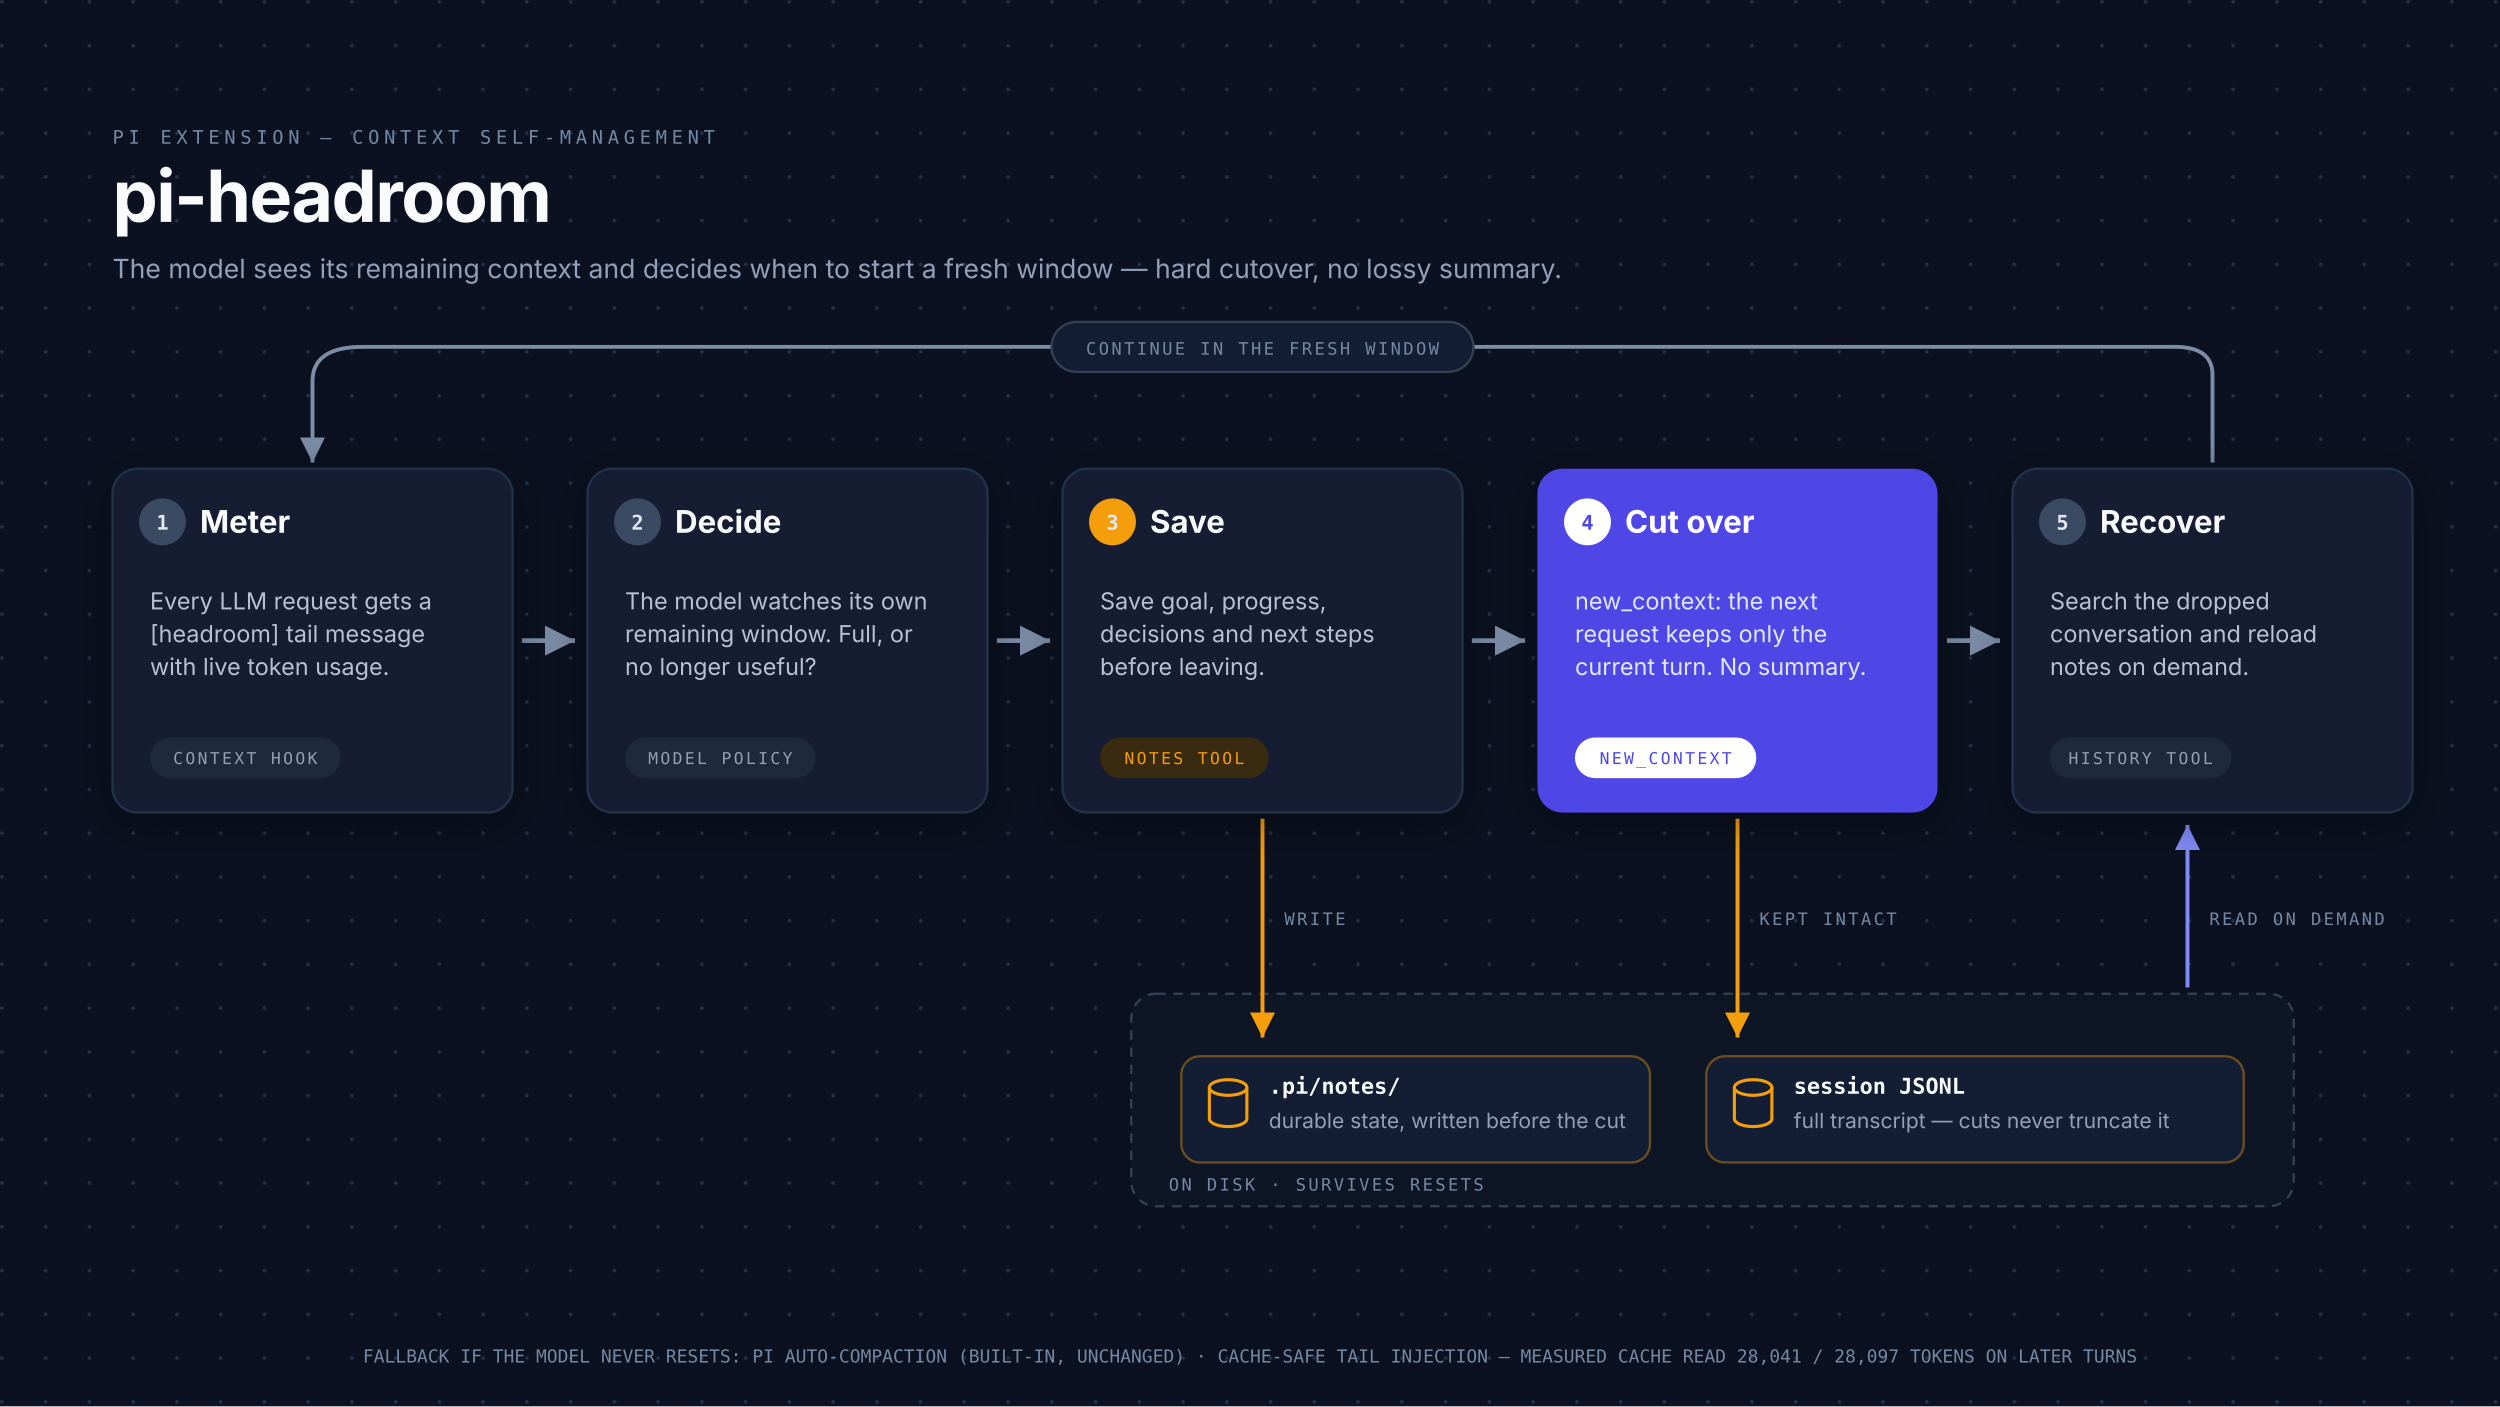
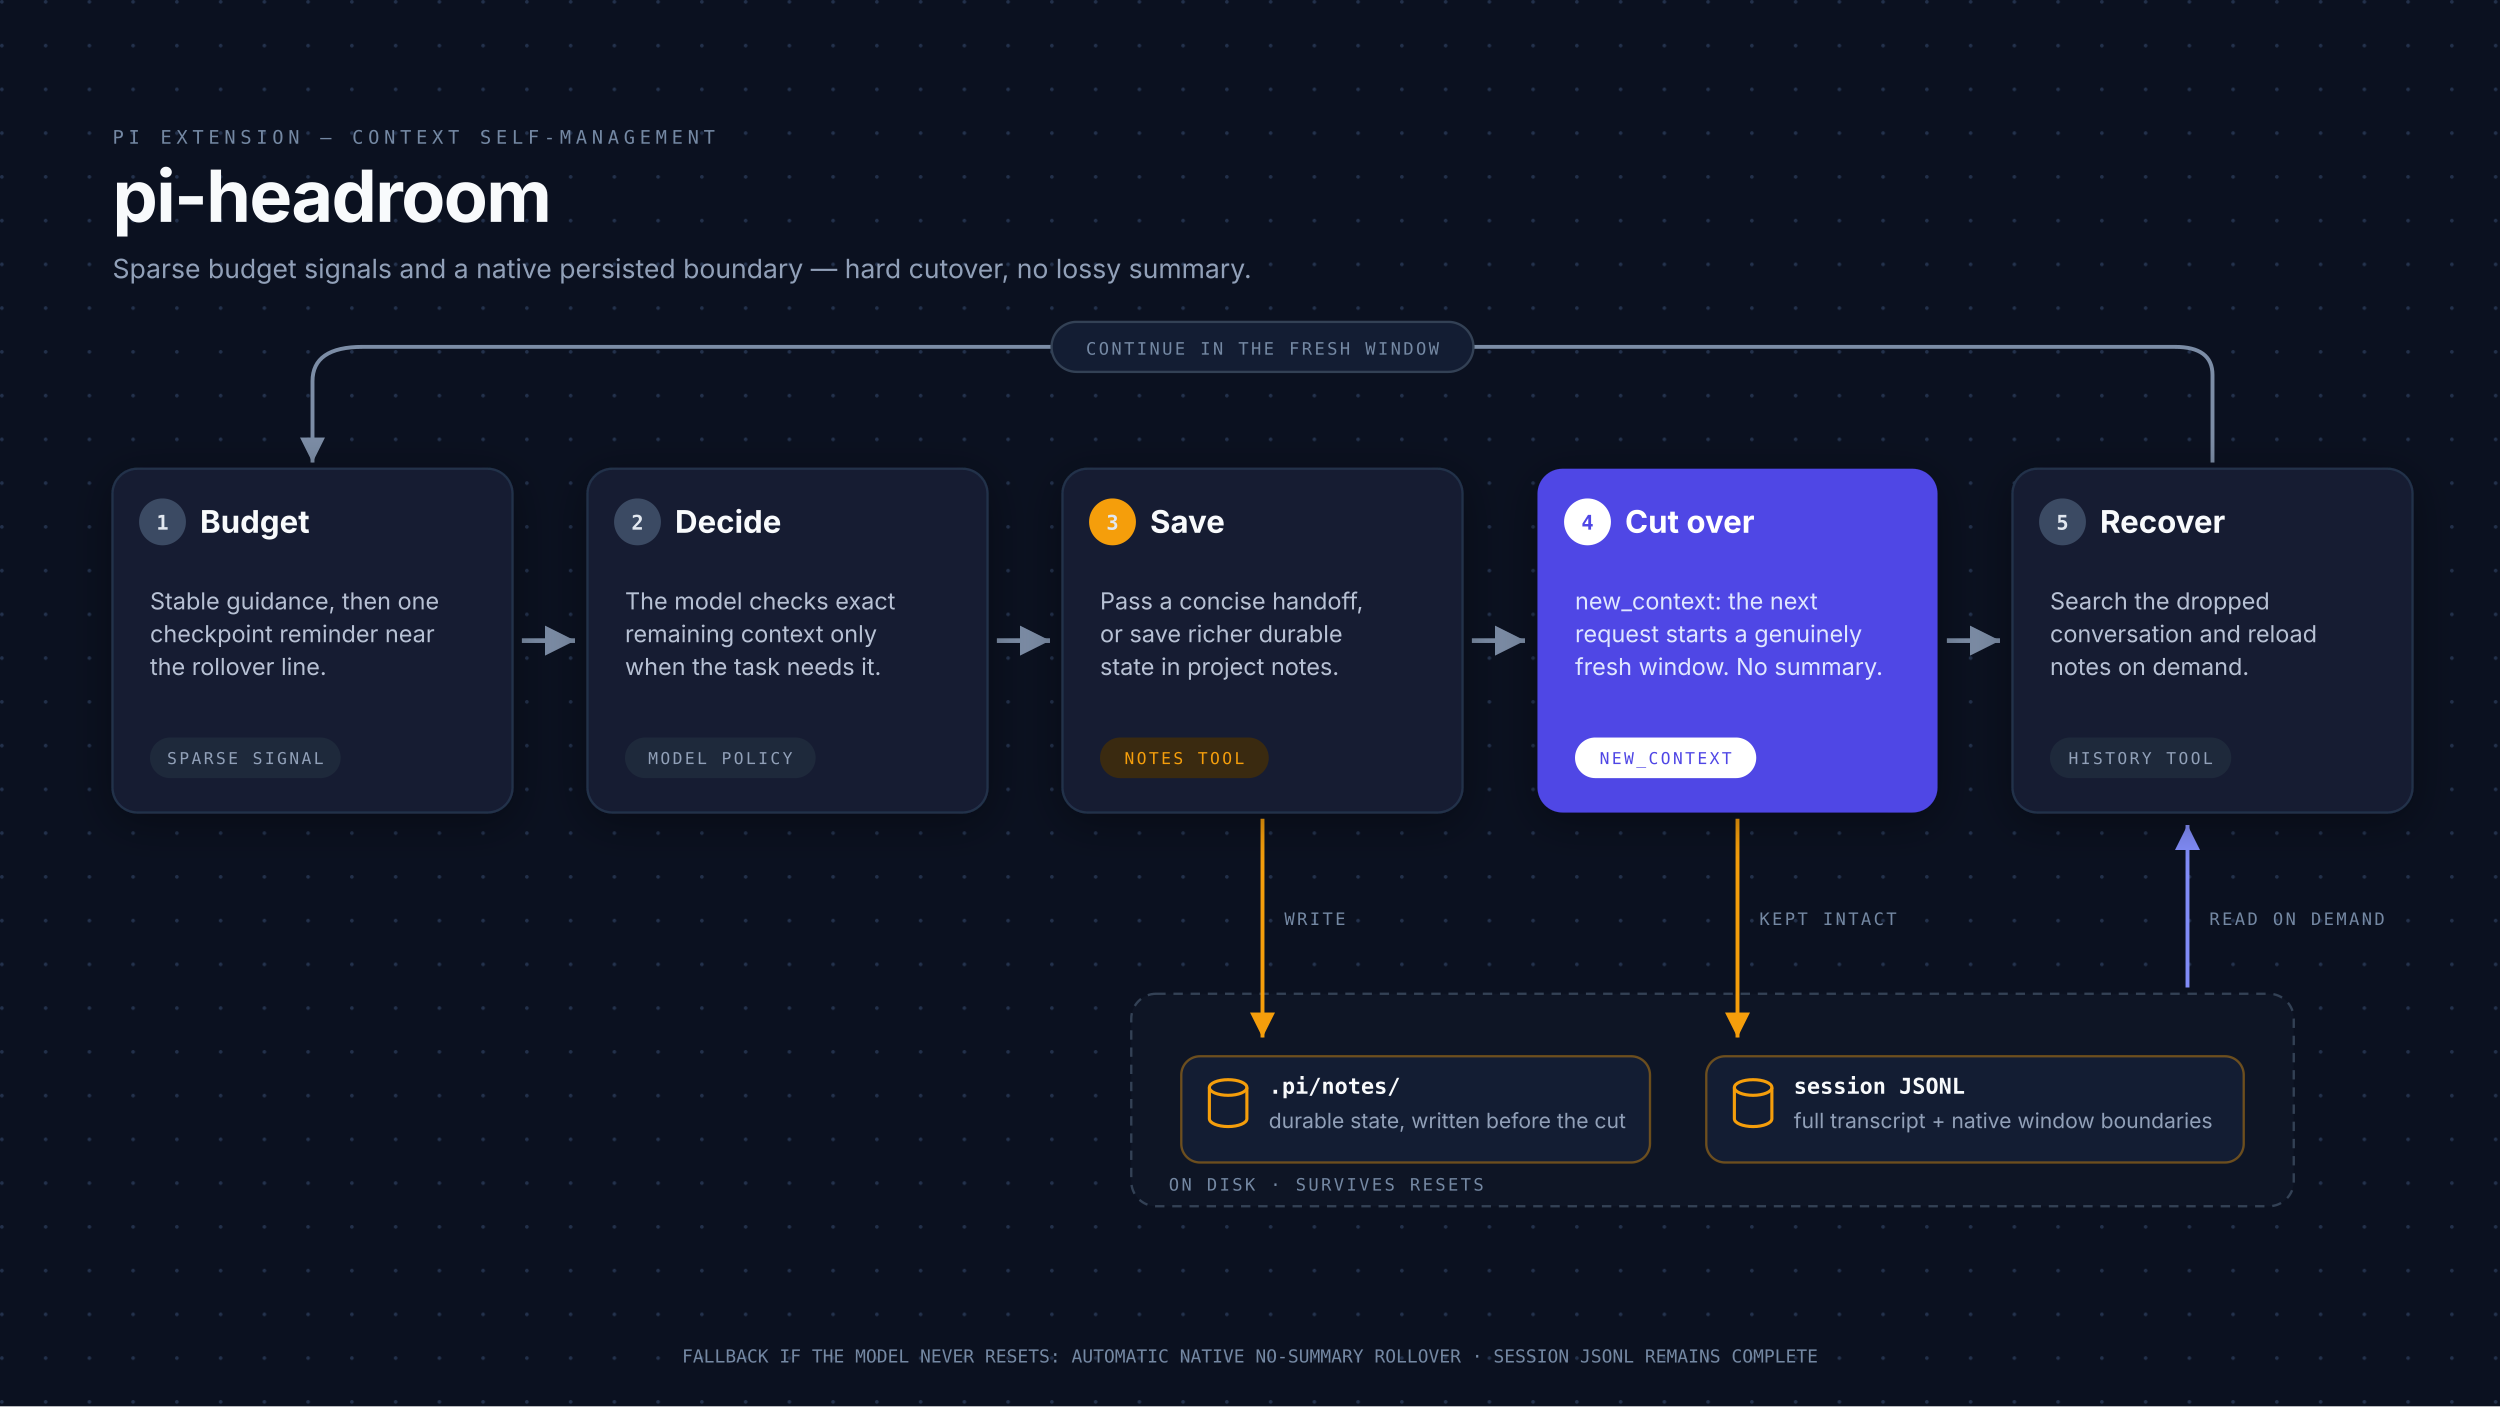
<svg xmlns="http://www.w3.org/2000/svg" width="1600" height="900" viewBox="0 0 1600 900" role="img" aria-labelledby="t d">
  <style>
    .sans { font-family: Inter, ui-sans-serif, Arial, sans-serif; }
    .mono { font-family: "JetBrains Mono", ui-monospace, monospace; }
    .title { font-size: 46px; font-weight: 700; fill: #F8FAFC; letter-spacing: -1px; }
    .subtitle { font-size: 17px; fill: #91A0B8; }
    .eyebrow { font-size: 12px; fill: #7488A3; letter-spacing: 3px; }
    .cardtitle { font-size: 20px; font-weight: 700; fill: #F8FAFC; }
    .cardbody { font-size: 15px; fill: #B7C1D4; }
    .cardtitle-inv { font-size: 20px; font-weight: 700; fill: #FFFFFF; }
    .cardbody-inv { font-size: 15px; fill: #E0E7FF; }
    .num { font-size: 13px; font-weight: 700; fill: #E2E8F0; text-anchor: middle; }
    .num-inv { font-size: 13px; font-weight: 700; fill: #4F46E5; text-anchor: middle; }
    .chip { font-size: 10.5px; letter-spacing: 1.5px; text-anchor: middle; }
    .storename { font-size: 14px; font-weight: 700; fill: #F8FAFC; }
    .storebody { font-size: 13.5px; fill: #91A0B8; }
    .lane { font-size: 11px; fill: #7488A3; letter-spacing: 1.5px; }
    .footer { font-size: 11.5px; fill: #7488A3; text-anchor: middle; }
  </style>
  <defs>
    <pattern id="dots" width="28" height="28" patternUnits="userSpaceOnUse">
      <circle cx="1.2" cy="1.2" r="1.2" fill="#22304A" />
    </pattern>
    <filter id="soft" x="-20%" y="-20%" width="140%" height="140%">
      <feDropShadow dx="0" dy="6" stdDeviation="14" flood-color="#000000" flood-opacity="0.35" />
    </filter>
    <marker id="arr" viewBox="0 0 10 10" refX="8" refY="5" markerWidth="8" markerHeight="8" orient="auto-start-reverse">
      <path d="M 0 1 L 8 5 L 0 9 Z" fill="#7C8DA6" />
    </marker>
    <marker id="arr-amber" viewBox="0 0 10 10" refX="8" refY="5" markerWidth="8" markerHeight="8" orient="auto-start-reverse">
      <path d="M 0 1 L 8 5 L 0 9 Z" fill="#F59E0B" />
    </marker>
    <marker id="arr-indigo" viewBox="0 0 10 10" refX="8" refY="5" markerWidth="8" markerHeight="8" orient="auto-start-reverse">
      <path d="M 0 1 L 8 5 L 0 9 Z" fill="#818CF8" />
    </marker>
  </defs>
  <rect width="1600" height="900" fill="#0B1120" />
  <rect width="1600" height="900" fill="url(#dots)" />
  <text class="mono eyebrow" x="72" y="92">PI EXTENSION — CONTEXT SELF-MANAGEMENT</text>
  <text class="sans title" x="72" y="142">pi-headroom</text>
-   <text class="sans subtitle" x="72" y="178">The model sees its remaining context and decides when to start a fresh window — hard cutover, no lossy summary.</text>
+   <text class="sans subtitle" x="72" y="178">Sparse budget signals and a native persisted boundary — hard cutover, no lossy summary.</text>
  <rect x="724" y="636" width="744" height="136" rx="16" fill="#0E1525" stroke="#334155" stroke-width="1.5" stroke-dasharray="6 5" />
  <text class="mono lane" x="748" y="762">ON DISK · SURVIVES RESETS</text>
  <path d="M 1416 296 L 1416 240 Q 1416 222 1392 222 L 232 222 Q 200 222 200 244 L 200 296" fill="none" stroke="#7C8DA6" stroke-width="2.5" marker-end="url(#arr)" />
  <rect x="673" y="206" width="270" height="32" rx="16" fill="#131D33" stroke="#334155" stroke-width="1.5" />
  <text class="mono lane" x="808" y="227" text-anchor="middle">CONTINUE IN THE FRESH WINDOW</text>
  <line x1="334" y1="410" x2="368" y2="410" stroke="#7C8DA6" stroke-width="3" marker-end="url(#arr)" />
  <line x1="638" y1="410" x2="672" y2="410" stroke="#7C8DA6" stroke-width="3" marker-end="url(#arr)" />
  <line x1="942" y1="410" x2="976" y2="410" stroke="#7C8DA6" stroke-width="3" marker-end="url(#arr)" />
  <line x1="1246" y1="410" x2="1280" y2="410" stroke="#7C8DA6" stroke-width="3" marker-end="url(#arr)" />
  <line x1="808" y1="524" x2="808" y2="664" stroke="#F59E0B" stroke-width="2.5" marker-end="url(#arr-amber)" />
  <text class="mono lane" x="822" y="592">WRITE</text>
  <line x1="1112" y1="524" x2="1112" y2="664" stroke="#F59E0B" stroke-width="2.5" marker-end="url(#arr-amber)" />
  <text class="mono lane" x="1126" y="592">KEPT INTACT</text>
  <line x1="1400" y1="632" x2="1400" y2="528" stroke="#818CF8" stroke-width="2.5" marker-end="url(#arr-indigo)" />
  <text class="mono lane" x="1414" y="592">READ ON DEMAND</text>
  <g>
    <rect x="72" y="300" width="256" height="220" rx="16" fill="#131D33" stroke="#243049" stroke-width="1.5" filter="url(#soft)" />
    <circle cx="104" cy="334" r="15" fill="#3B4A63" />
    <text class="mono num" x="104" y="339">1</text>
-     <text class="sans cardtitle" x="128" y="341">Meter</text>
-     <text class="sans cardbody" x="96" y="390">Every LLM request gets a</text>
-     <text class="sans cardbody" x="96" y="411">[headroom] tail message</text>
-     <text class="sans cardbody" x="96" y="432">with live token usage.</text>
+     <text class="sans cardtitle" x="128" y="341">Budget</text>
+     <text class="sans cardbody" x="96" y="390">Stable guidance, then one</text>
+     <text class="sans cardbody" x="96" y="411">checkpoint reminder near</text>
+     <text class="sans cardbody" x="96" y="432">the rollover line.</text>
    <rect x="96" y="472" width="122" height="26" rx="13" fill="#1E293B" />
-     <text class="mono chip" x="157" y="489" fill="#91A0B8">CONTEXT HOOK</text>
+     <text class="mono chip" x="157" y="489" fill="#91A0B8">SPARSE SIGNAL</text>
  </g>
  <g>
    <rect x="376" y="300" width="256" height="220" rx="16" fill="#131D33" stroke="#243049" stroke-width="1.5" filter="url(#soft)" />
    <circle cx="408" cy="334" r="15" fill="#3B4A63" />
    <text class="mono num" x="408" y="339">2</text>
    <text class="sans cardtitle" x="432" y="341">Decide</text>
-     <text class="sans cardbody" x="400" y="390">The model watches its own</text>
-     <text class="sans cardbody" x="400" y="411">remaining window. Full, or</text>
-     <text class="sans cardbody" x="400" y="432">no longer useful?</text>
+     <text class="sans cardbody" x="400" y="390">The model checks exact</text>
+     <text class="sans cardbody" x="400" y="411">remaining context only</text>
+     <text class="sans cardbody" x="400" y="432">when the task needs it.</text>
    <rect x="400" y="472" width="122" height="26" rx="13" fill="#1E293B" />
    <text class="mono chip" x="461" y="489" fill="#91A0B8">MODEL POLICY</text>
  </g>
  <g>
    <rect x="680" y="300" width="256" height="220" rx="16" fill="#131D33" stroke="#243049" stroke-width="1.5" filter="url(#soft)" />
    <circle cx="712" cy="334" r="15" fill="#F59E0B" />
    <text class="mono num" x="712" y="339" fill="#0B1120">3</text>
    <text class="sans cardtitle" x="736" y="341">Save</text>
-     <text class="sans cardbody" x="704" y="390">Save goal, progress,</text>
-     <text class="sans cardbody" x="704" y="411">decisions and next steps</text>
-     <text class="sans cardbody" x="704" y="432">before leaving.</text>
+     <text class="sans cardbody" x="704" y="390">Pass a concise handoff,</text>
+     <text class="sans cardbody" x="704" y="411">or save richer durable</text>
+     <text class="sans cardbody" x="704" y="432">state in project notes.</text>
    <rect x="704" y="472" width="108" height="26" rx="13" fill="#3A2A10" />
    <text class="mono chip" x="758" y="489" fill="#F59E0B">NOTES TOOL</text>
  </g>
  <g>
    <rect x="984" y="300" width="256" height="220" rx="16" fill="#4F46E5" filter="url(#soft)" />
    <circle cx="1016" cy="334" r="15" fill="#FFFFFF" />
    <text class="mono num-inv" x="1016" y="339">4</text>
    <text class="sans cardtitle-inv" x="1040" y="341">Cut over</text>
    <text class="sans cardbody-inv" x="1008" y="390">new_context: the next</text>
-     <text class="sans cardbody-inv" x="1008" y="411">request keeps only the</text>
-     <text class="sans cardbody-inv" x="1008" y="432">current turn. No summary.</text>
+     <text class="sans cardbody-inv" x="1008" y="411">request starts a genuinely</text>
+     <text class="sans cardbody-inv" x="1008" y="432">fresh window. No summary.</text>
    <rect x="1008" y="472" width="116" height="26" rx="13" fill="#FFFFFF" />
    <text class="mono chip" x="1066" y="489" fill="#4F46E5">NEW_CONTEXT</text>
  </g>
  <g>
    <rect x="1288" y="300" width="256" height="220" rx="16" fill="#131D33" stroke="#243049" stroke-width="1.5" filter="url(#soft)" />
    <circle cx="1320" cy="334" r="15" fill="#3B4A63" />
    <text class="mono num" x="1320" y="339">5</text>
    <text class="sans cardtitle" x="1344" y="341">Recover</text>
    <text class="sans cardbody" x="1312" y="390">Search the dropped</text>
    <text class="sans cardbody" x="1312" y="411">conversation and reload</text>
    <text class="sans cardbody" x="1312" y="432">notes on demand.</text>
    <rect x="1312" y="472" width="116" height="26" rx="13" fill="#1E293B" />
    <text class="mono chip" x="1370" y="489" fill="#91A0B8">HISTORY TOOL</text>
  </g>
  <g>
    <rect x="756" y="676" width="300" height="68" rx="12" fill="#131D33" stroke="#F59E0B" stroke-opacity="0.4" stroke-width="1.5" />
    <ellipse cx="786" cy="696" rx="12" ry="5" fill="none" stroke="#F59E0B" stroke-width="2" />
    <path d="M 774 696 L 774 716 A 12 5 0 0 0 798 716 L 798 696" fill="none" stroke="#F59E0B" stroke-width="2" />
    <text class="mono storename" x="812" y="700">.pi/notes/</text>
    <text class="sans storebody" x="812" y="722">durable state, written before the cut</text>
  </g>
  <g>
    <rect x="1092" y="676" width="344" height="68" rx="12" fill="#131D33" stroke="#F59E0B" stroke-opacity="0.4" stroke-width="1.5" />
    <ellipse cx="1122" cy="696" rx="12" ry="5" fill="none" stroke="#F59E0B" stroke-width="2" />
    <path d="M 1110 696 L 1110 716 A 12 5 0 0 0 1134 716 L 1134 696" fill="none" stroke="#F59E0B" stroke-width="2" />
    <text class="mono storename" x="1148" y="700">session JSONL</text>
-     <text class="sans storebody" x="1148" y="722">full transcript — cuts never truncate it</text>
+     <text class="sans storebody" x="1148" y="722">full transcript + native window boundaries</text>
  </g>
-   <text class="mono footer" x="800" y="872">FALLBACK IF THE MODEL NEVER RESETS: PI AUTO-COMPACTION (BUILT-IN, UNCHANGED) · CACHE-SAFE TAIL INJECTION — MEASURED CACHE READ 28,041 / 28,097 TOKENS ON LATER TURNS</text>
+   <text class="mono footer" x="800" y="872">FALLBACK IF THE MODEL NEVER RESETS: AUTOMATIC NATIVE NO-SUMMARY ROLLOVER · SESSION JSONL REMAINS COMPLETE</text>
</svg>
